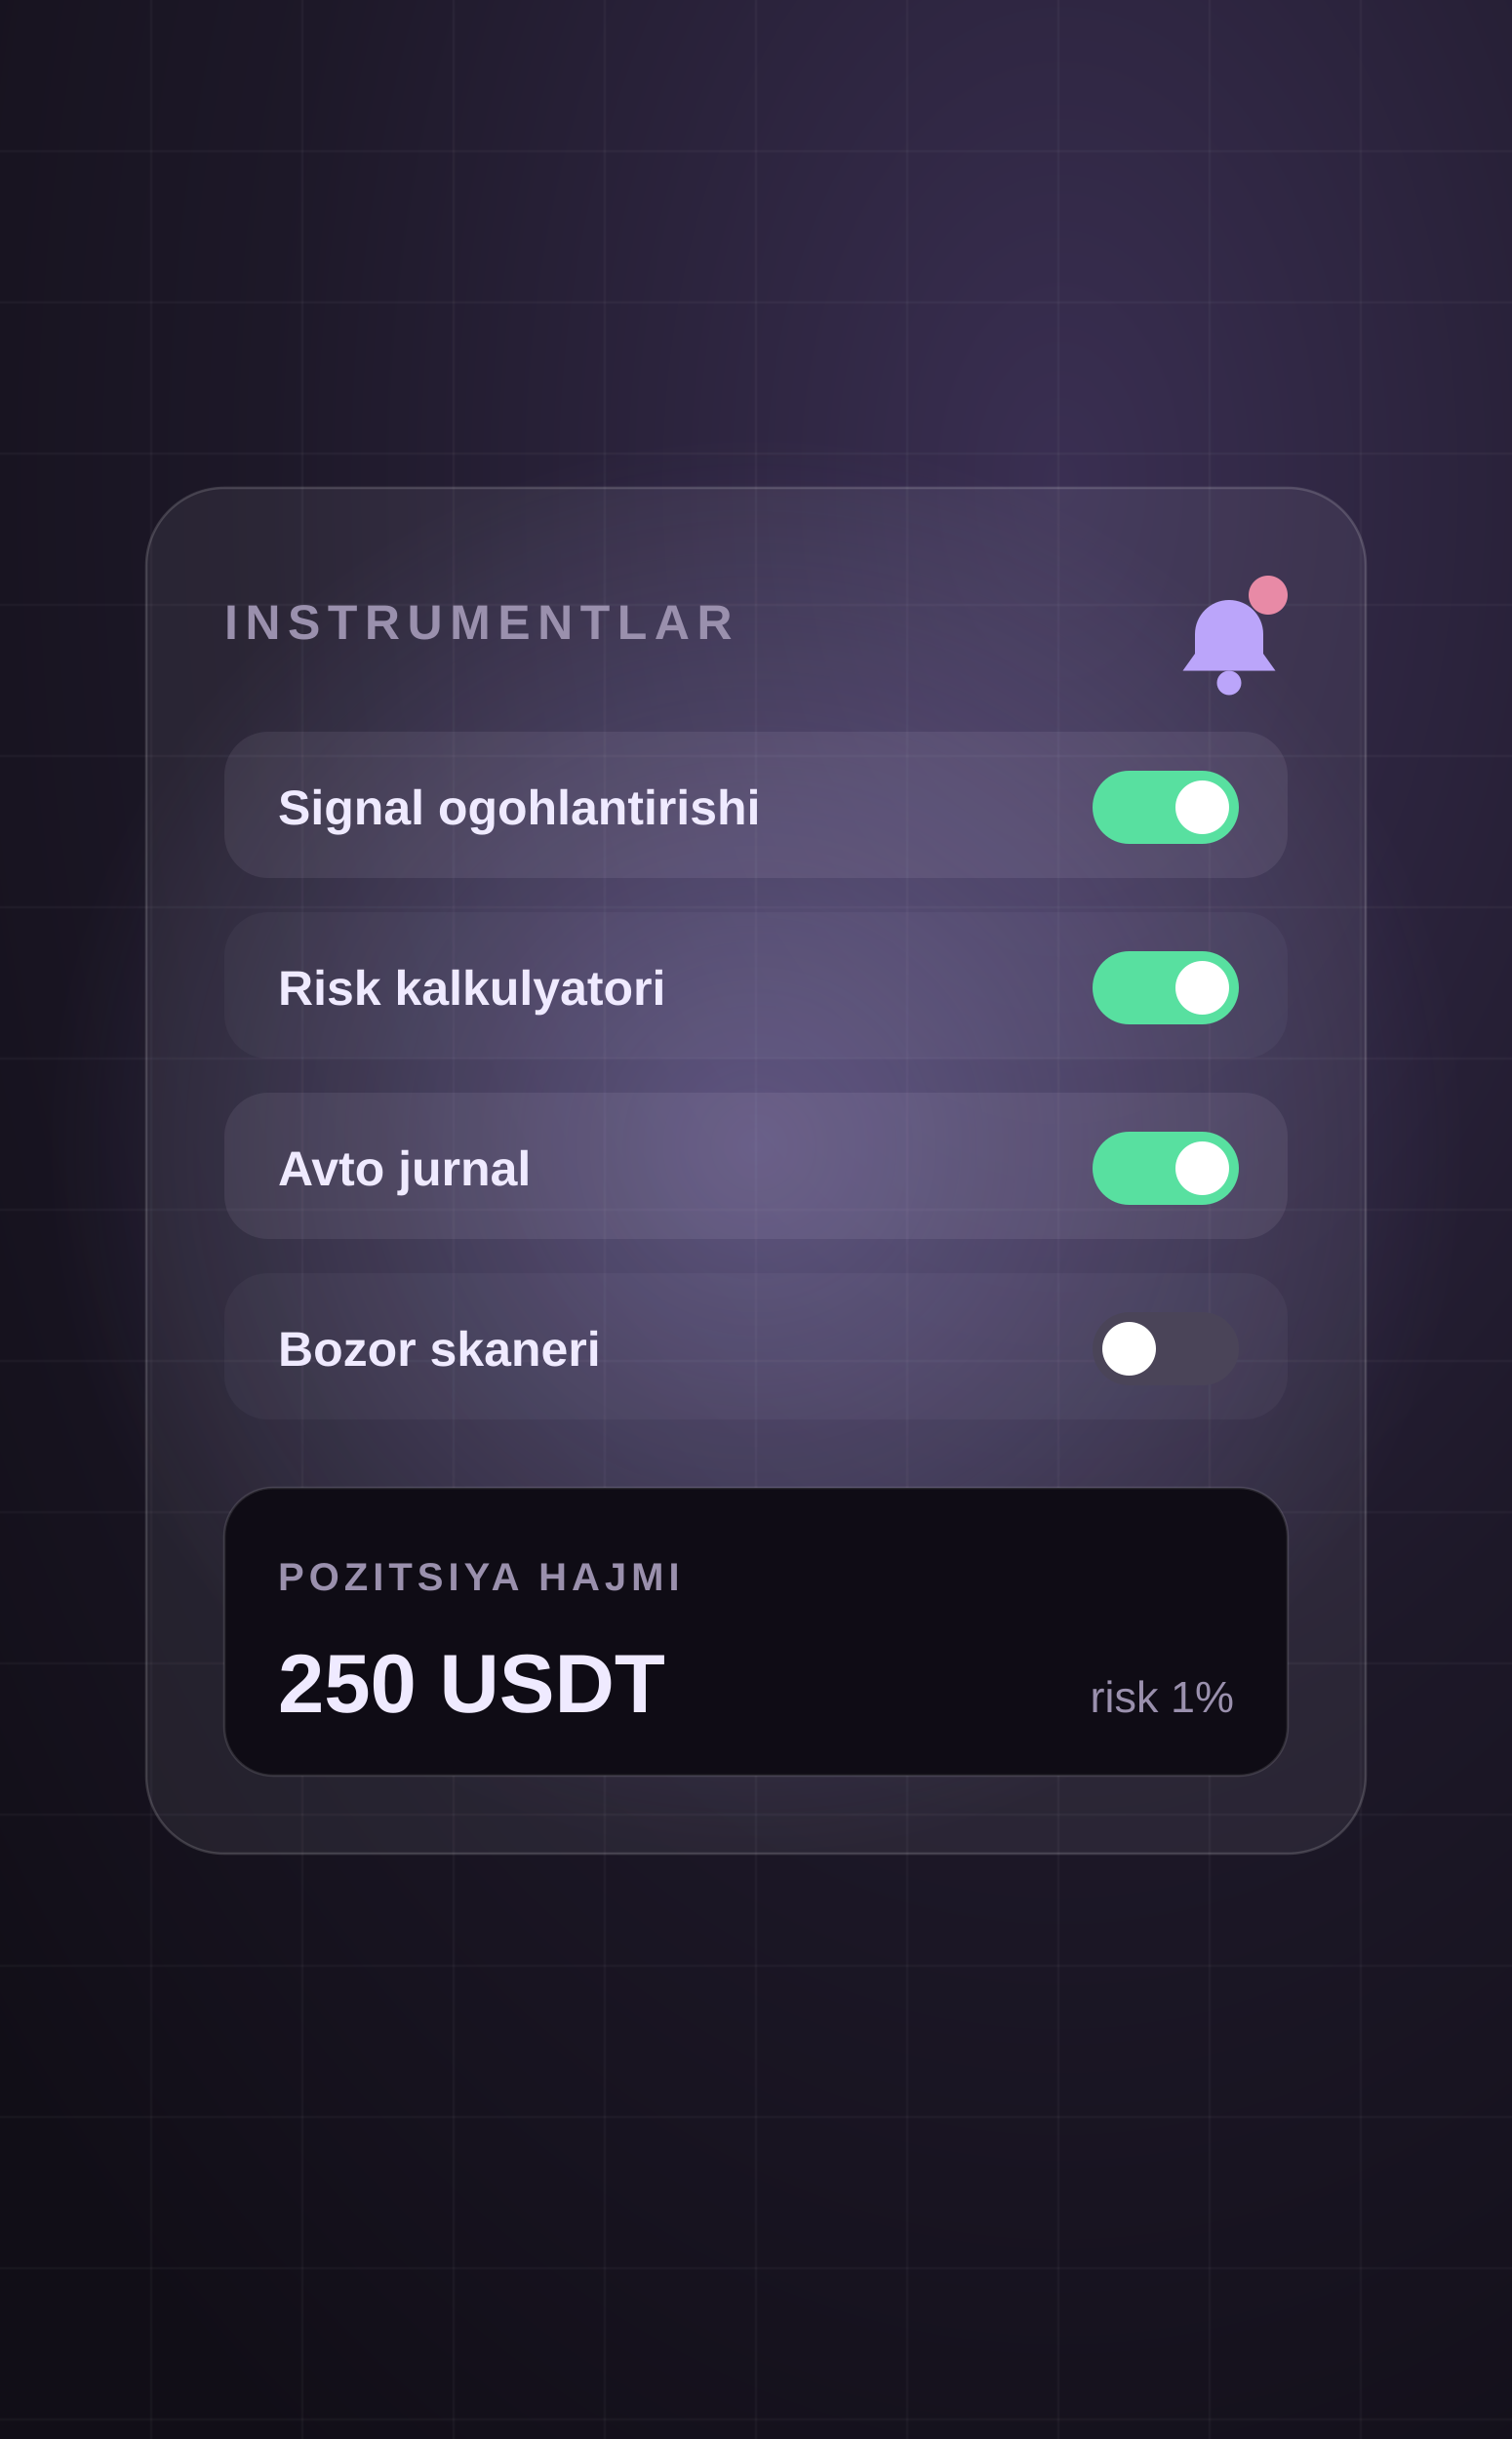
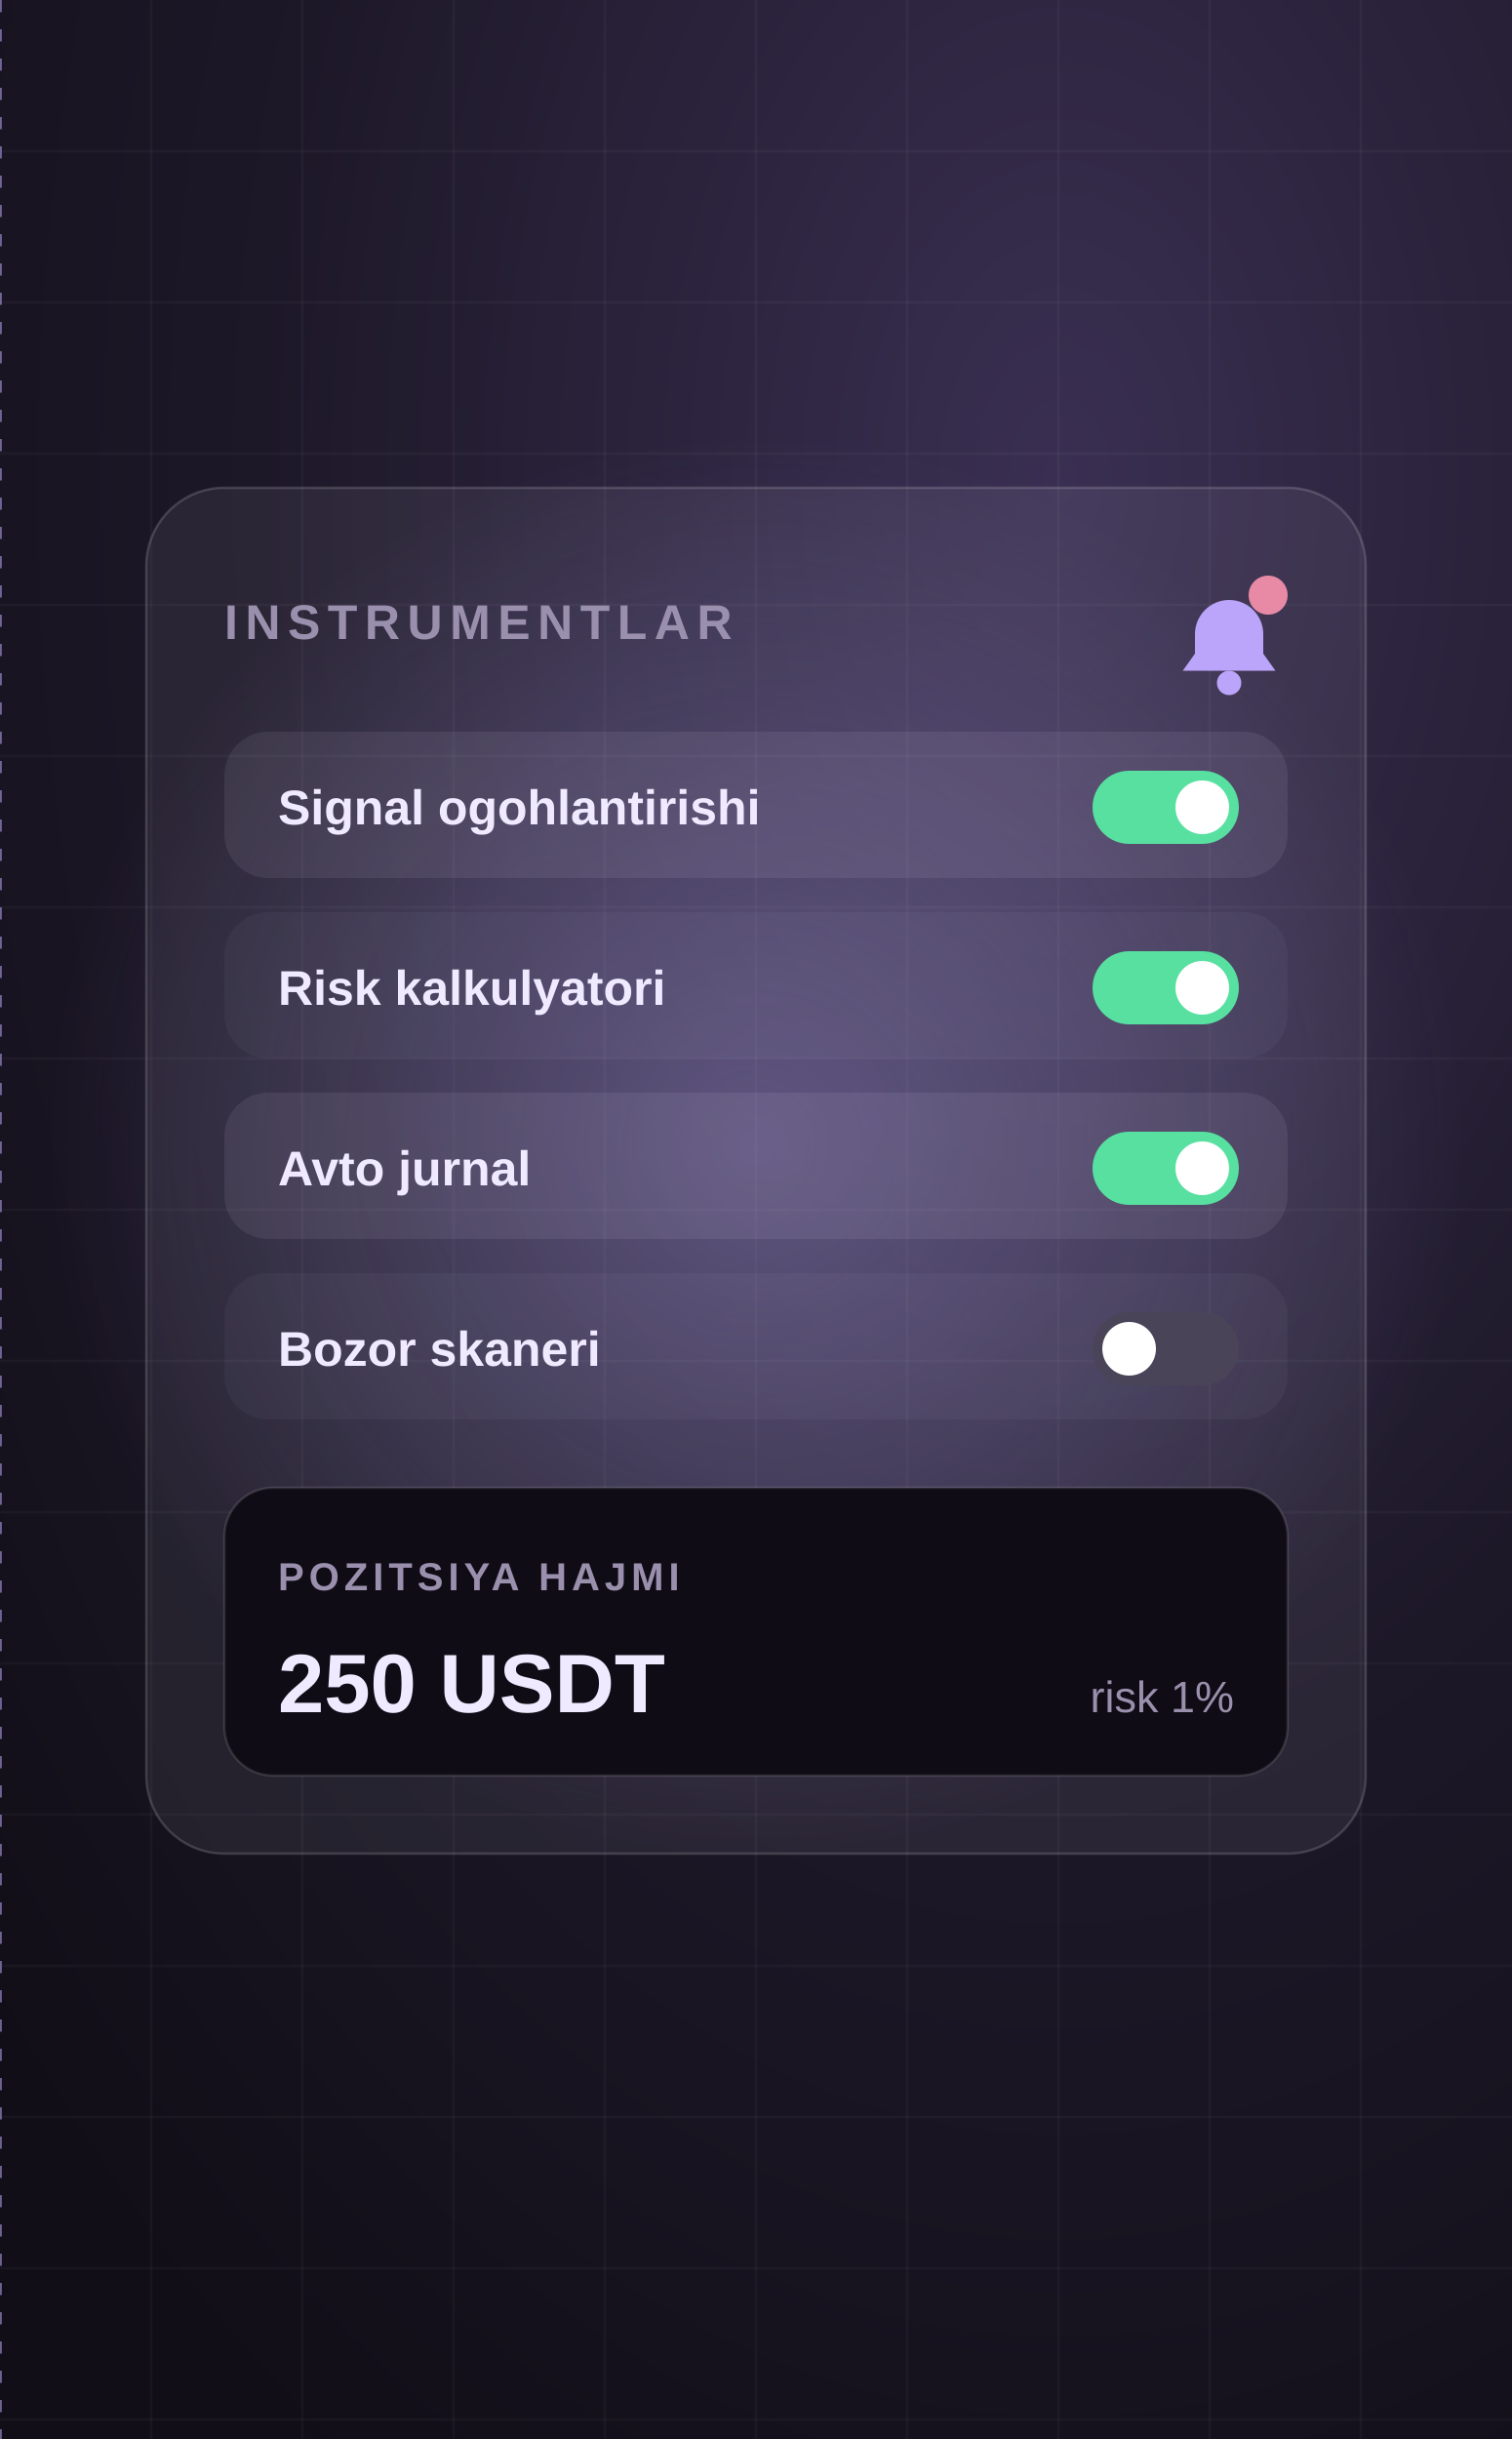
<svg xmlns="http://www.w3.org/2000/svg" width="620" height="1000" viewBox="0 0 620 1000">
  <style>
text{font-family:Arial,Helvetica,"Liberation Sans",sans-serif}
@keyframes grow{from{transform:scaleY(.05);opacity:0}to{transform:none;opacity:1}}
@keyframes live{0%,100%{transform:none}50%{transform:scaleY(1.22)}}
@keyframes flo{0%,100%{transform:translateY(0)}50%{transform:translateY(-6px)}}
@keyframes br{0%,100%{opacity:.7;transform:scale(1)}50%{opacity:1;transform:scale(1.1)}}
@keyframes march{to{stroke-dashoffset:-60}}
@keyframes draw{0%{stroke-dashoffset:1;opacity:1}38%{stroke-dashoffset:0}86%{stroke-dashoffset:0;opacity:1}96%{opacity:0}100%{stroke-dashoffset:1;opacity:0}}
@keyframes bob{0%,100%{transform:none}50%{transform:scaleY(.72)}}
@keyframes dp{0%,100%{transform:scale(1)}50%{transform:scale(1.18)}}
@keyframes hl{0%,100%{opacity:.35}50%{opacity:1}}
@keyframes rin{from{opacity:0;transform:translateX(-18px)}to{opacity:1;transform:none}}
@keyframes bobx{0%,100%{transform:none}50%{transform:scaleX(.78)}}
.row{animation:rin .8s cubic-bezier(.2,.8,.2,1) both}
.barx{transform-box:fill-box;animation:bobx 2.6s ease-in-out infinite}
.cd,.bar,.dot,.glow{transform-box:fill-box}
- .cd{transform-origin:50% 100%;animation:grow .7s cubic-bezier(.2,.8,.2,1) both}
- .cd.live{transform-origin:50% 50%;animation:grow .7s cubic-bezier(.2,.8,.2,1) both,live 1.8s ease-in-out 1.6s infinite}
+ @keyframes wave{0%,100%{transform:none}50%{transform:scaleY(.78)}}
+ .cd{transform-origin:50% 100%;animation:grow .7s cubic-bezier(.2,.8,.2,1) both,wave 2.8s ease-in-out infinite}
+ .cd.live{transform-origin:50% 50%;animation:grow .7s cubic-bezier(.2,.8,.2,1) both,live 1.6s ease-in-out infinite}
+ @keyframes scan{from{transform:translateX(-90px)}to{transform:translateX(710px)}}
+ .scan{animation:scan 6.5s cubic-bezier(.45,0,.55,1) infinite}
.chip{animation:flo 4.5s ease-in-out infinite}
.glow{transform-origin:50% 50%;animation:br 6s ease-in-out infinite}
.dash{animation:march 3.2s linear infinite}
.draw{stroke-dasharray:1;stroke-dashoffset:1;animation:draw 8s cubic-bezier(.4,0,.2,1) .3s infinite}
.bar{transform-origin:50% 100%;animation:bob 2.4s ease-in-out infinite}
.dot{transform-origin:50% 50%;animation:dp 2.2s ease-in-out infinite}
.hl{animation:hl 2.2s ease-in-out infinite}
- @media (prefers-reduced-motion:reduce){*{animation:none!important}.draw{stroke-dasharray:none;stroke-dashoffset:0}}
+ @media (prefers-reduced-motion:reduce){*{animation:none!important}.draw{stroke-dasharray:none;stroke-dashoffset:0}.scan,.mdot{display:none}}
</style>
  <defs>
    <radialGradient id="bg" cx="70%" cy="20%" r="95%">
      <stop offset="0" stop-color="#3a2f52" />
      <stop offset=".55" stop-color="#1d1828" />
      <stop offset="1" stop-color="#110e17" />
    </radialGradient>
    <radialGradient id="glow" cx="50%" cy="50%" r="50%">
      <stop offset="0" stop-color="#a697eb" stop-opacity=".35" />
      <stop offset="1" stop-color="#a697eb" stop-opacity="0" />
    </radialGradient>
+     <linearGradient id="scanG" x1="0" y1="0" x2="1" y2="0">
+       <stop offset="0" stop-color="#bba5fa" stop-opacity="0" />
+       <stop offset="1" stop-color="#bba5fa" stop-opacity=".2" />
+     </linearGradient>
    <linearGradient id="fadeUp" x1="0" y1="0" x2="0" y2="1">
      <stop offset="0" stop-color="#bba5fa" stop-opacity=".35" />
      <stop offset="1" stop-color="#bba5fa" stop-opacity="0" />
    </linearGradient>
  </defs>
  <rect width="620" height="1000" fill="url(#bg)" />
  <line x1="62" y1="0" x2="62" y2="1000" stroke="#fff" stroke-opacity=".035" />
  <line x1="124" y1="0" x2="124" y2="1000" stroke="#fff" stroke-opacity=".035" />
  <line x1="186" y1="0" x2="186" y2="1000" stroke="#fff" stroke-opacity=".035" />
  <line x1="248" y1="0" x2="248" y2="1000" stroke="#fff" stroke-opacity=".035" />
  <line x1="310" y1="0" x2="310" y2="1000" stroke="#fff" stroke-opacity=".035" />
  <line x1="372" y1="0" x2="372" y2="1000" stroke="#fff" stroke-opacity=".035" />
  <line x1="434" y1="0" x2="434" y2="1000" stroke="#fff" stroke-opacity=".035" />
  <line x1="496" y1="0" x2="496" y2="1000" stroke="#fff" stroke-opacity=".035" />
  <line x1="558" y1="0" x2="558" y2="1000" stroke="#fff" stroke-opacity=".035" />
  <line x1="0" y1="62" x2="620" y2="62" stroke="#fff" stroke-opacity=".035" />
  <line x1="0" y1="124" x2="620" y2="124" stroke="#fff" stroke-opacity=".035" />
  <line x1="0" y1="186" x2="620" y2="186" stroke="#fff" stroke-opacity=".035" />
  <line x1="0" y1="248" x2="620" y2="248" stroke="#fff" stroke-opacity=".035" />
  <line x1="0" y1="310" x2="620" y2="310" stroke="#fff" stroke-opacity=".035" />
  <line x1="0" y1="372" x2="620" y2="372" stroke="#fff" stroke-opacity=".035" />
  <line x1="0" y1="434" x2="620" y2="434" stroke="#fff" stroke-opacity=".035" />
  <line x1="0" y1="496" x2="620" y2="496" stroke="#fff" stroke-opacity=".035" />
  <line x1="0" y1="558" x2="620" y2="558" stroke="#fff" stroke-opacity=".035" />
  <line x1="0" y1="620" x2="620" y2="620" stroke="#fff" stroke-opacity=".035" />
  <line x1="0" y1="682" x2="620" y2="682" stroke="#fff" stroke-opacity=".035" />
  <line x1="0" y1="744" x2="620" y2="744" stroke="#fff" stroke-opacity=".035" />
  <line x1="0" y1="806" x2="620" y2="806" stroke="#fff" stroke-opacity=".035" />
  <line x1="0" y1="868" x2="620" y2="868" stroke="#fff" stroke-opacity=".035" />
  <line x1="0" y1="930" x2="620" y2="930" stroke="#fff" stroke-opacity=".035" />
  <line x1="0" y1="992" x2="620" y2="992" stroke="#fff" stroke-opacity=".035" />
  <circle class="glow" cx="310" cy="470" r="290" fill="url(#glow)" />
  <g transform="translate(60 200)">
    <rect width="500" height="560" rx="32" fill="#efeaff" fill-opacity=".07" stroke="#fff" stroke-opacity=".16" />
    <text x="32" y="62" font-size="20" font-weight="700" fill="#9a90ad" letter-spacing="3">INSTRUMENTLAR</text>
    <g transform="translate(430 34)">
      <path d="M0 26 a14 14 0 0 1 28 0 v8 l5 7 h-38 l5 -7z" fill="#bba5fa" />
      <circle cx="14" cy="46" r="5" fill="#bba5fa" />
      <circle class="dot" cx="30" cy="10" r="8" fill="#e88aa6" />
    </g>
    <g transform="translate(32 100)">
      <g class="row" style="animation-delay:200ms">
        <rect width="436" height="60" rx="18" fill="#efeaff" fill-opacity="0.08" />
        <text x="22" y="38" font-size="20" font-weight="700" fill="#efeaff">Signal ogohlantirishi</text>
        <rect x="356" y="16" width="60" height="30" rx="15" fill="#58e0a0" />
        <circle cx="401" cy="31" r="11" fill="#fff" />
      </g>
    </g>
    <g transform="translate(32 174)">
      <g class="row" style="animation-delay:340ms">
        <rect width="436" height="60" rx="18" fill="#efeaff" fill-opacity="0.04" />
        <text x="22" y="38" font-size="20" font-weight="700" fill="#efeaff">Risk kalkulyatori</text>
        <rect x="356" y="16" width="60" height="30" rx="15" fill="#58e0a0" />
        <circle cx="401" cy="31" r="11" fill="#fff" />
      </g>
    </g>
    <g transform="translate(32 248)">
      <g class="row" style="animation-delay:480ms">
        <rect width="436" height="60" rx="18" fill="#efeaff" fill-opacity="0.08" />
        <text x="22" y="38" font-size="20" font-weight="700" fill="#efeaff">Avto jurnal</text>
        <rect x="356" y="16" width="60" height="30" rx="15" fill="#58e0a0" />
        <circle cx="401" cy="31" r="11" fill="#fff" />
      </g>
    </g>
    <g transform="translate(32 322)">
      <g class="row" style="animation-delay:620ms">
        <rect width="436" height="60" rx="18" fill="#efeaff" fill-opacity="0.04" />
        <text x="22" y="38" font-size="20" font-weight="700" fill="#efeaff">Bozor skaneri</text>
-         <rect x="356" y="16" width="60" height="30" rx="15" fill="#4a4458" />
-         <circle cx="371" cy="31" r="11" fill="#fff" />
+         <rect x="356" y="16" width="60" height="30" rx="15" fill="#4a4458">
+           <animate attributeName="fill" values="#4a4458;#58e0a0;#58e0a0;#4a4458;#4a4458" keyTimes="0;.15;.6;.75;1" dur="4s" repeatCount="indefinite" />
+         </rect>
+         <circle cx="371" cy="31" r="11" fill="#fff">
+           <animate attributeName="cx" values="371;401;401;371;371" keyTimes="0;.15;.6;.75;1" dur="4s" repeatCount="indefinite" />
+         </circle>
      </g>
    </g>
    <g transform="translate(32 410)">
      <rect width="436" height="118" rx="20" fill="#0f0c15" stroke="#fff" stroke-opacity=".12" />
      <text x="22" y="42" font-size="16" font-weight="700" fill="#9a90ad" letter-spacing="2">POZITSIYA HAJMI</text>
      <text x="22" y="92" font-size="34" font-weight="800" fill="#efeaff">250 USDT</text>
      <text x="414" y="92" text-anchor="end" font-size="18" fill="#9a90ad">risk 1%</text>
    </g>
  </g>
+   <g class="scan">
+     <rect x="-70" y="0" width="70" height="1000" fill="url(#scanG)" />
+     <line x1="0" y1="0" x2="0" y2="1000" stroke="#bba5fa" stroke-opacity=".55" stroke-width="1.5" stroke-dasharray="5 7" />
+   </g>
</svg>
